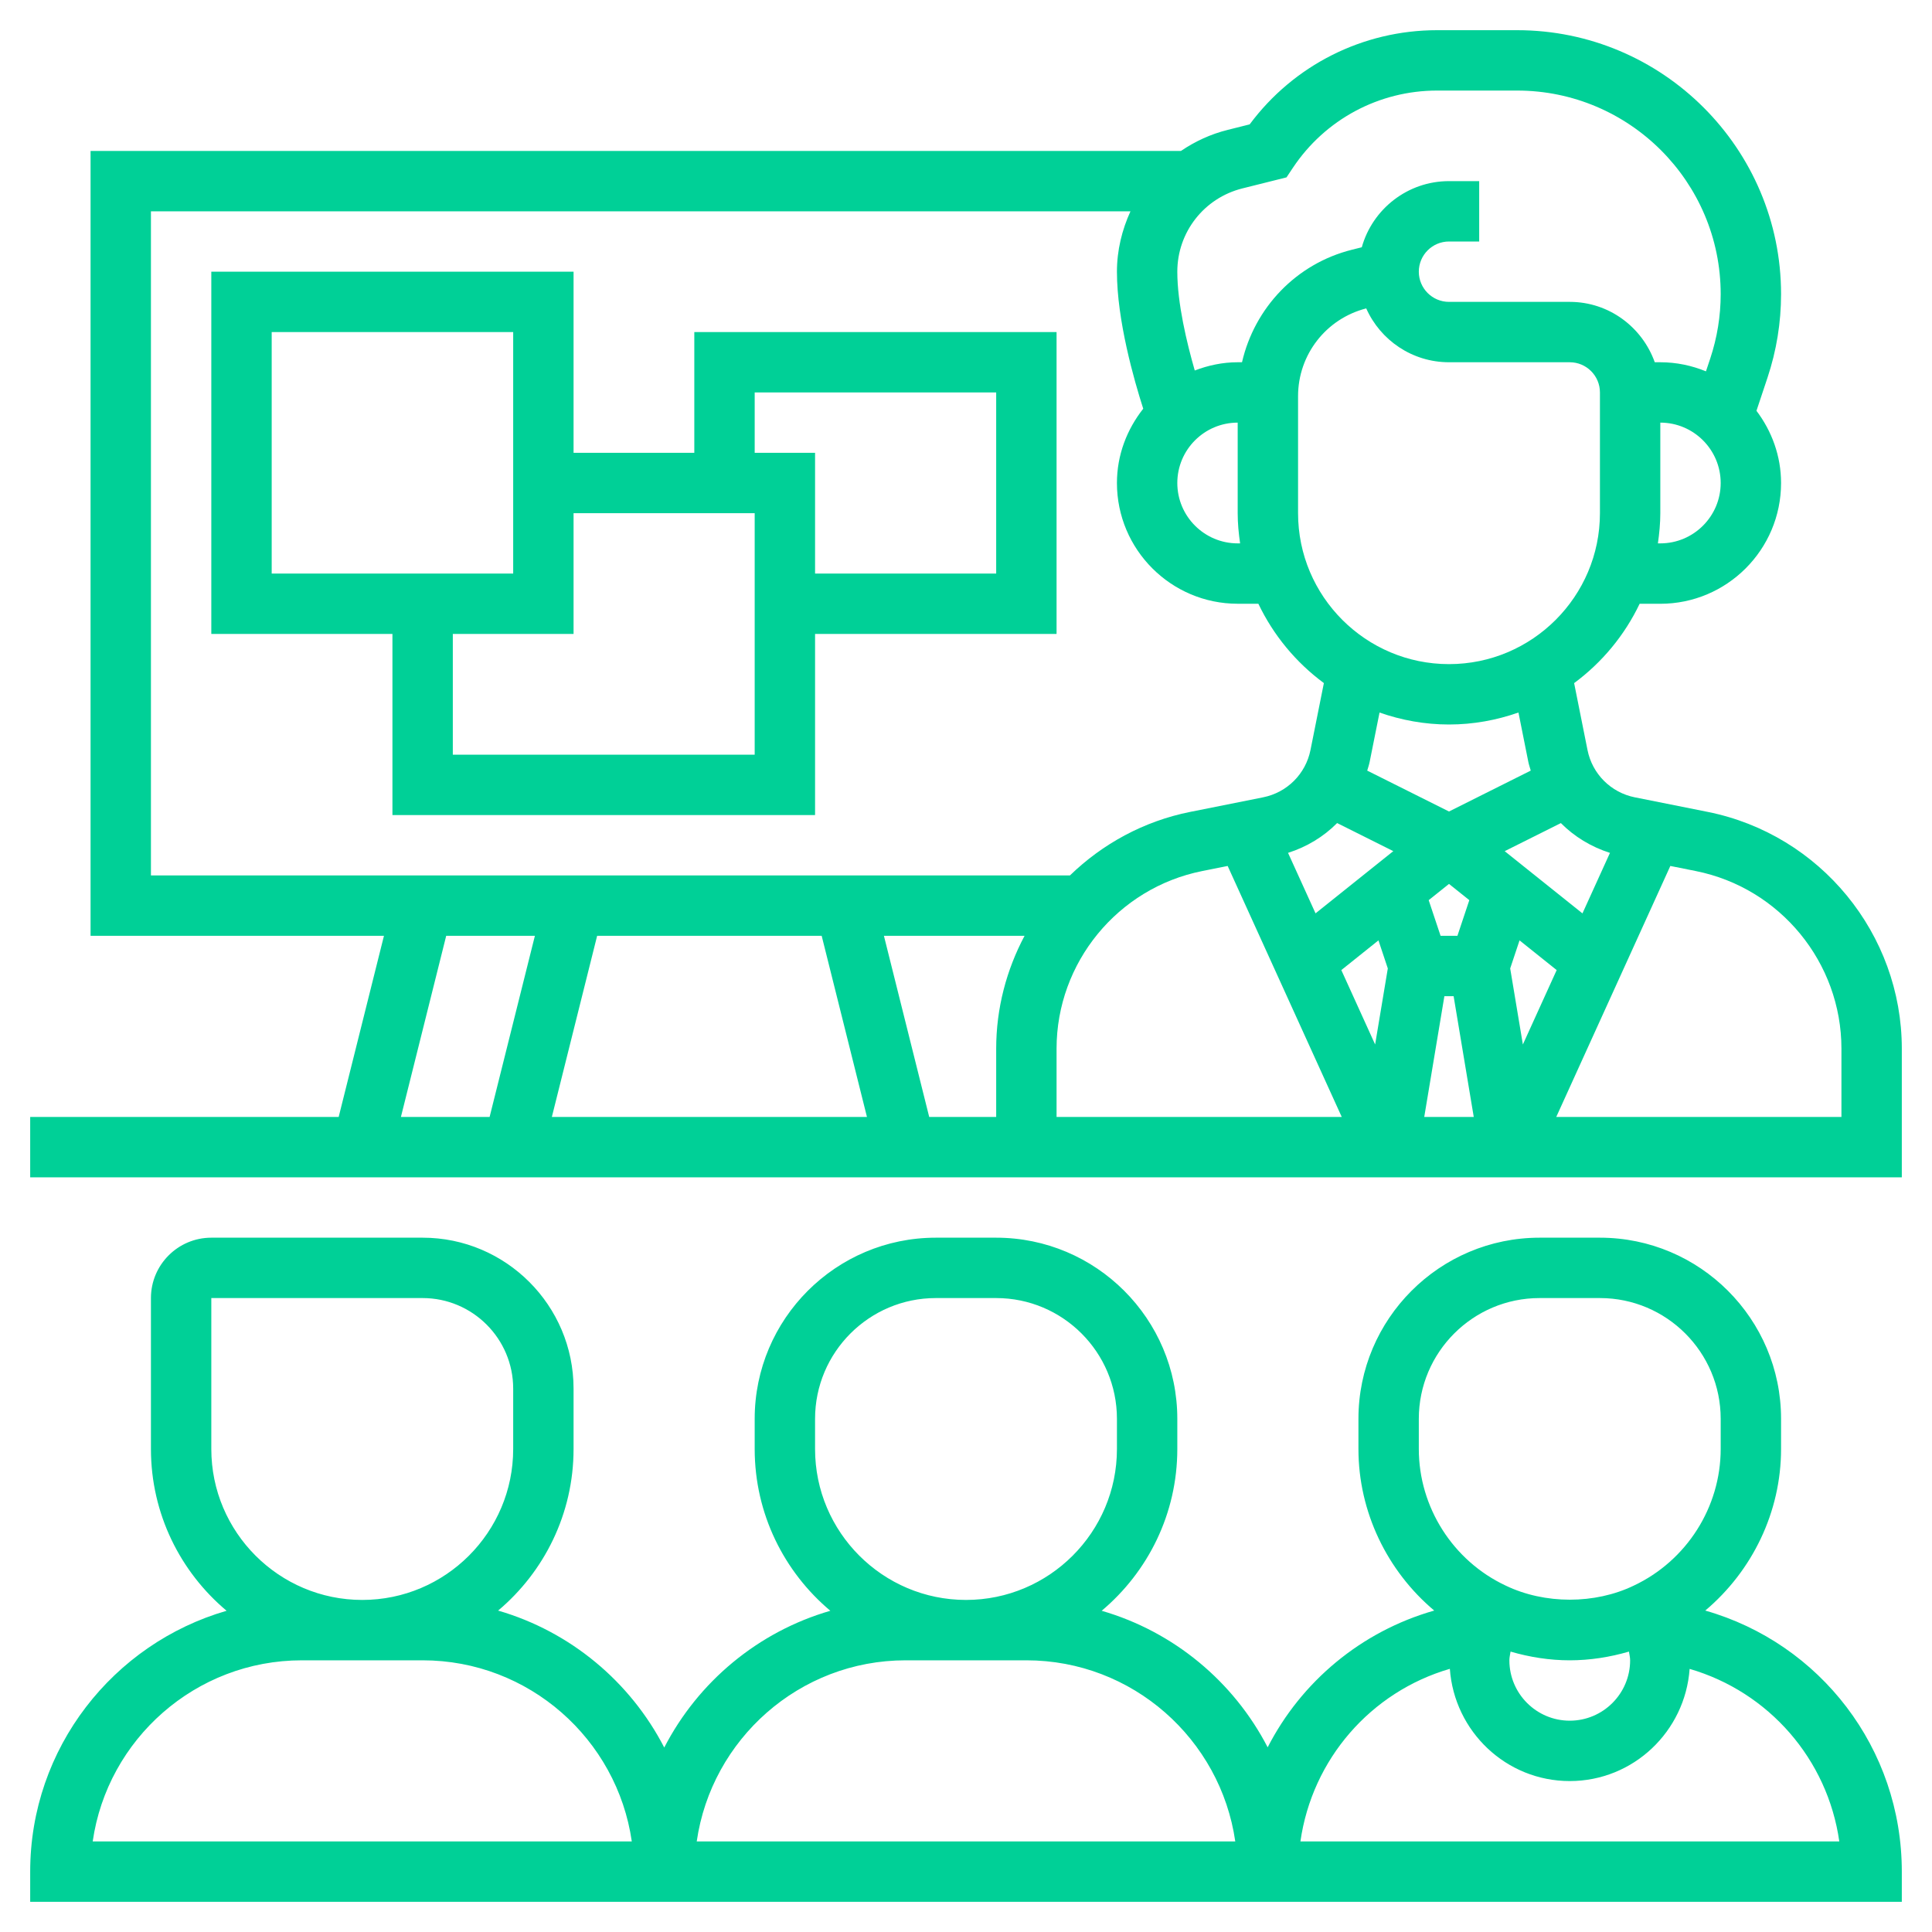
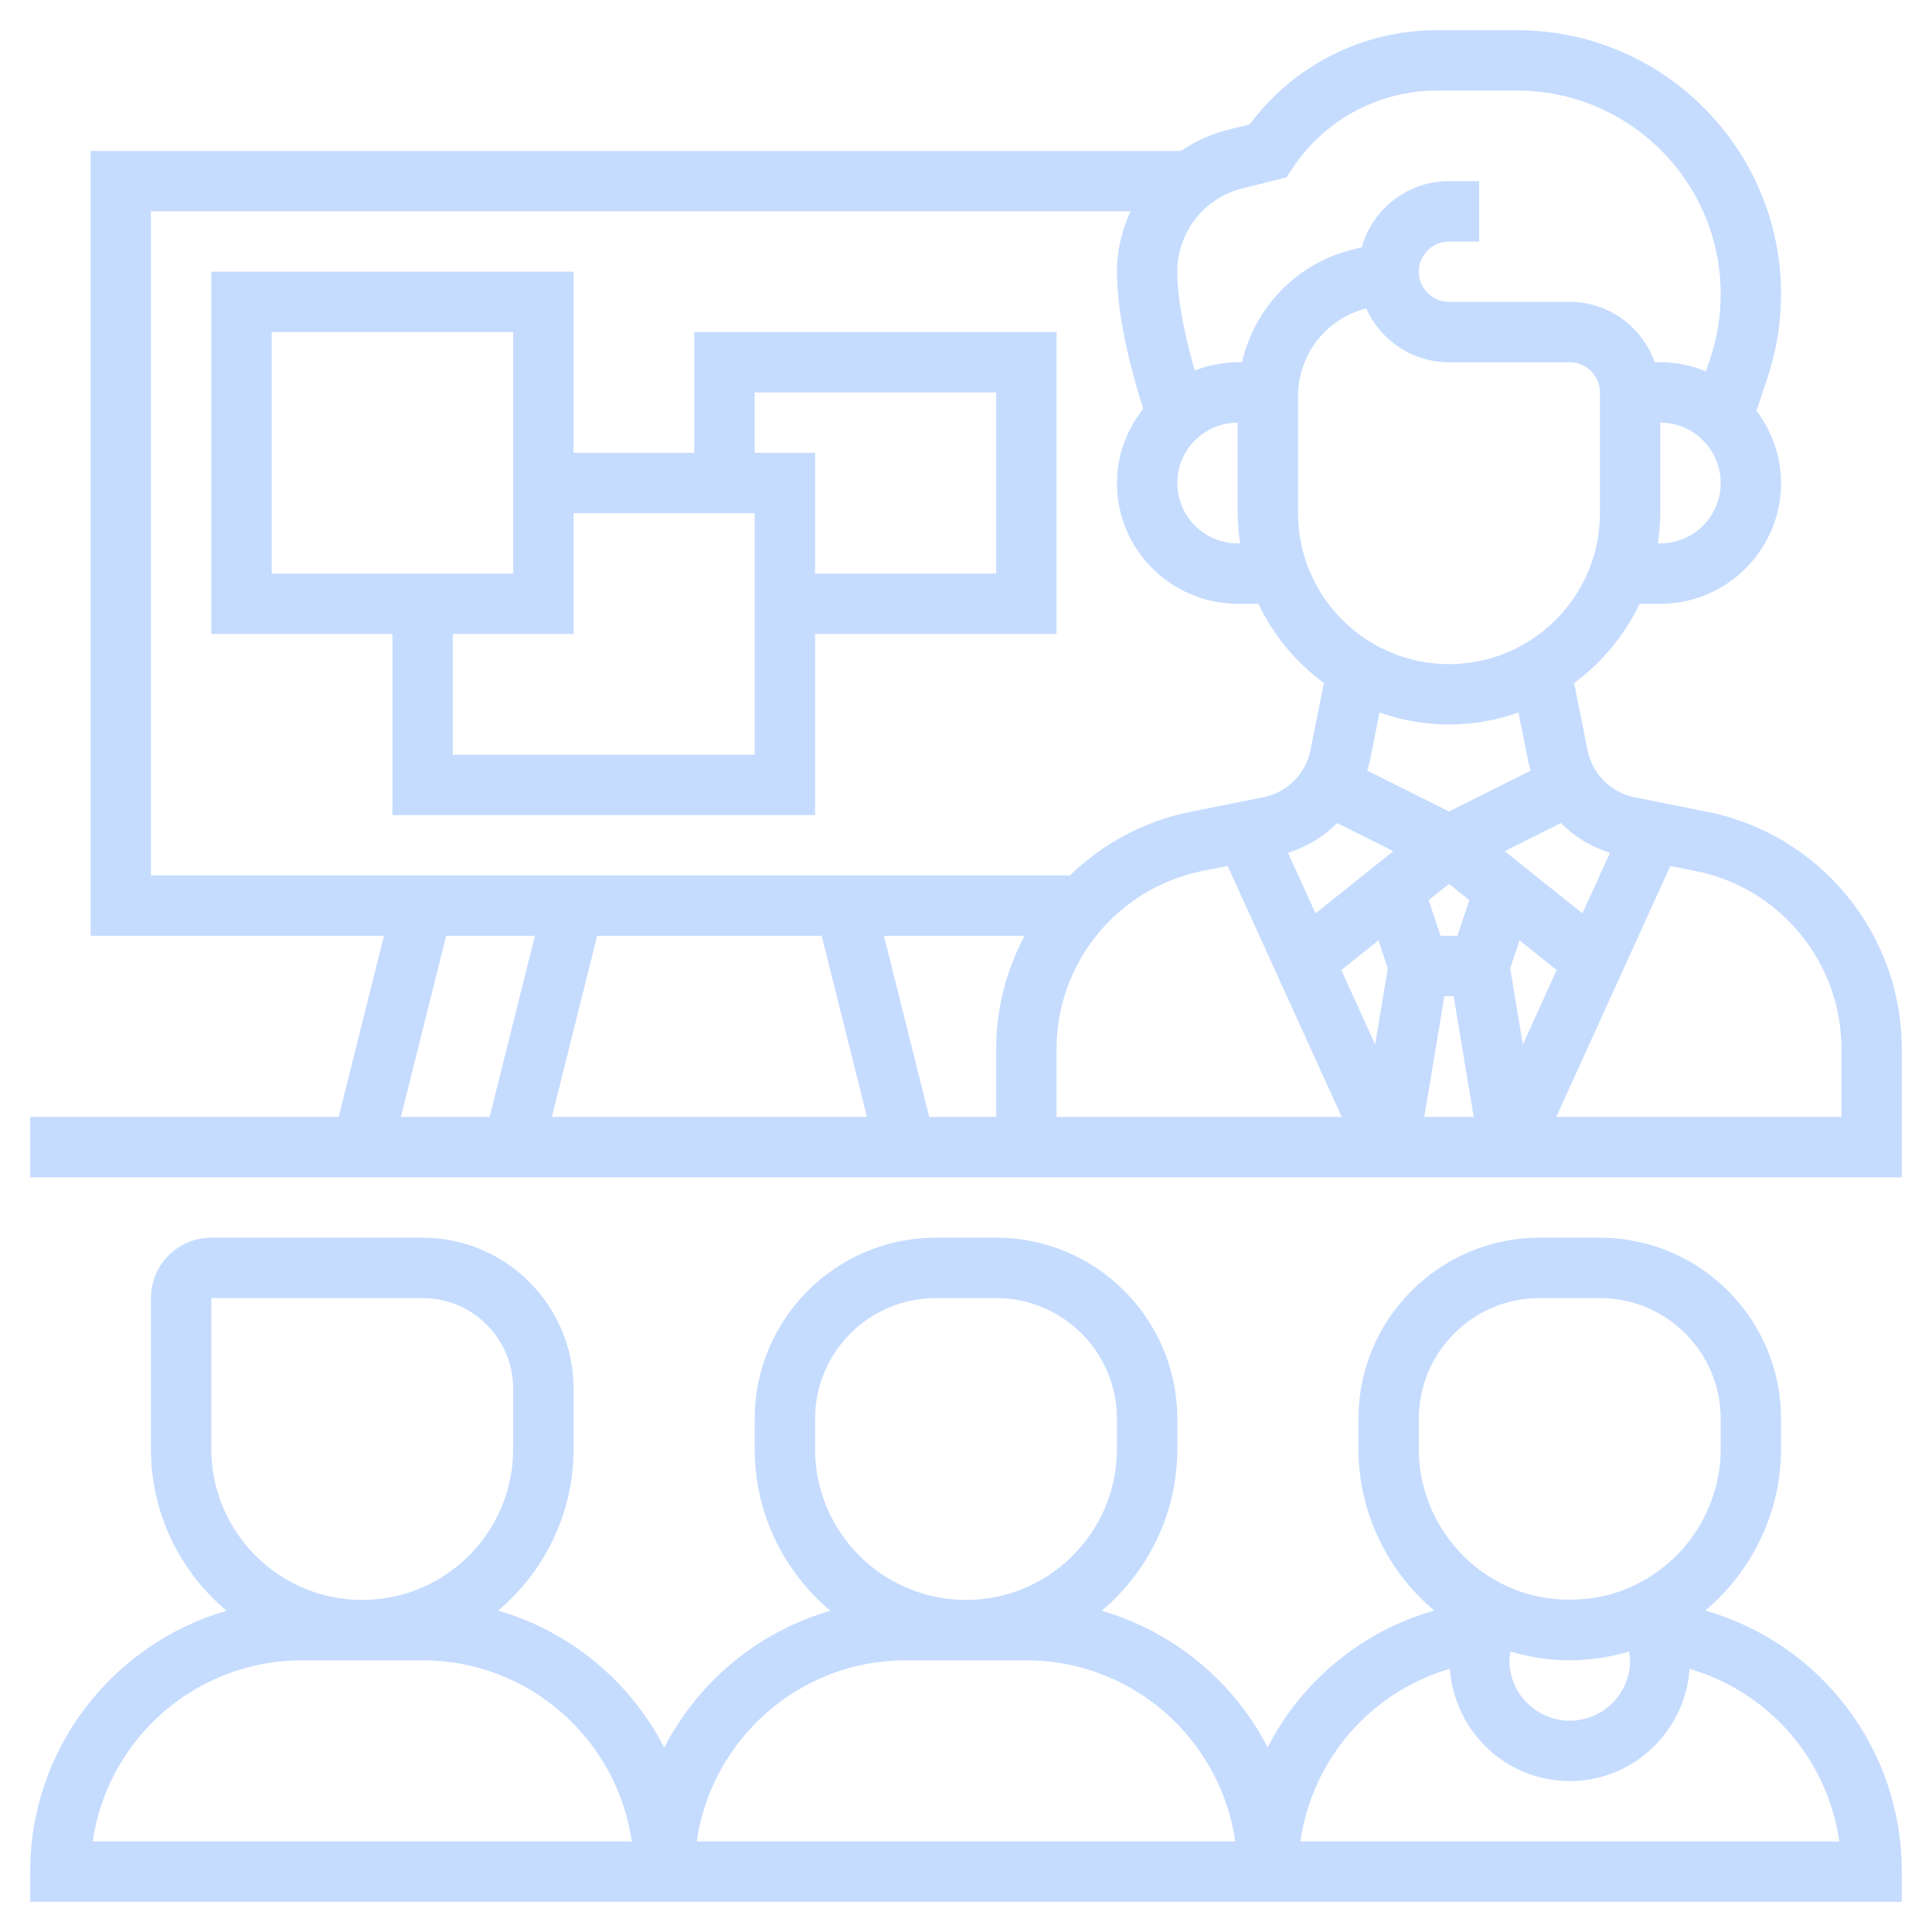
<svg xmlns="http://www.w3.org/2000/svg" id="_x33_0" enable-background="new 0 0 64 64" height="512" viewBox="0 0 64 64" width="512">
  <g>
-     <path fill="#00d097" d="m56.569 26.895-2.412-.482c-.794-.159-1.411-.775-1.569-1.569l-.443-2.215c.923-.682 1.671-1.583 2.17-2.628h.685c2.206 0 4-1.794 4-4 0-.901-.31-1.724-.815-2.393l.366-1.098c.298-.896.449-1.825.449-2.767 0-4.821-3.922-8.743-8.744-8.743h-2.651c-2.459 0-4.751 1.159-6.208 3.12l-.729.183c-.567.141-1.085.383-1.547.697h-36.121v26h9.719l-1.5 6h-10.219v2h62v-4.262c0-3.8-2.705-7.098-6.431-7.843zm-29.35 4.105 1.5 6h-10.438l1.5-6zm2.062 0h4.659c-.598 1.125-.94 2.399-.94 3.738v2.262h-2.219zm5.719 3.738c0-2.85 2.028-5.324 4.823-5.883l.845-.169 3.779 8.314h-9.447zm9.294-7.473 1.861.93-2.576 2.061-.911-2.004c.623-.198 1.179-.536 1.626-.987zm3.985 3.735h-.558l-.394-1.181.673-.538.673.538zm-2.306 1.081-.42 2.519-1.12-2.465 1.23-.984zm1.874.919h.306l.667 4h-1.64zm2.18-.919.31-.93 1.23.984-1.12 2.465zm3.305-3.828-.911 2.004-2.576-2.061 1.861-.93c.447.45 1.003.788 1.626.987zm-2.705-3.018c.02.1.054.195.081.292l-2.708 1.355-2.709-1.354c.027-.097.061-.192.081-.292l.327-1.632c.722.252 1.494.396 2.301.396s1.579-.144 2.301-.397zm2.373-8.235c0 2.757-2.243 5-5 5s-5-2.243-5-5v-3.877c0-1.374.928-2.567 2.258-2.907.467 1.05 1.52 1.784 2.742 1.784h4c.551 0 1 .448 1 1zm2 1h-.08c.047-.328.08-.66.08-1v-3c1.103 0 2 .897 2 2s-.897 2-2 2zm-13.847-11.758 1.464-.366.214-.321c1.067-1.6 2.852-2.555 4.774-2.555h2.651c3.719 0 6.744 3.025 6.744 6.743 0 .726-.117 1.443-.346 2.133l-.142.425c-.467-.191-.977-.301-1.512-.301h-.184c-.414-1.161-1.514-2-2.816-2h-4c-.551 0-1-.448-1-1s.449-1 1-1h1v-2h-1c-1.374 0-2.536.929-2.889 2.191l-.324.081c-1.855.464-3.229 1.928-3.644 3.728h-.143c-.503 0-.979.104-1.422.273-.265-.921-.578-2.228-.578-3.273 0-1.307.885-2.44 2.153-2.758zm-.153 7.758v3c0 .34.033.672.08 1h-.08c-1.103 0-2-.897-2-2s.897-2 2-2zm-36-7h32.448c-.28.615-.448 1.289-.448 2 0 1.608.565 3.587.871 4.539-.537.681-.871 1.528-.871 2.461 0 2.206 1.794 4 4 4h.685c.499 1.045 1.247 1.946 2.17 2.628l-.443 2.215c-.159.794-.775 1.41-1.569 1.569l-2.412.482c-1.547.309-2.912 1.063-3.987 2.105h-30.444zm9.781 24h2.938l-1.5 6h-2.938zm46.219 6h-9.447l3.779-8.314.845.169c2.795.559 4.823 3.034 4.823 5.883z" />
-     <path fill="#00d097" d="m35 11h-12v4h-4v-6h-12v12h6v6h14v-6h8zm-26 0h8v8h-8zm16 14h-10v-4h4v-4h6zm8-6h-6v-4h-2v-2h8z" />
-     <path fill="#00d097" d="m56.489 53.352c1.559-1.313 2.511-3.266 2.511-5.352v-1c0-3.309-2.691-6-6-6h-2c-3.309 0-6 2.691-6 6v1c0 2.087.953 4.041 2.51 5.352-2.423.691-4.401 2.354-5.517 4.53-1.125-2.174-3.107-3.831-5.499-4.523 1.53-1.285 2.506-3.21 2.506-5.359v-1c0-3.309-2.691-6-6-6h-2c-3.309 0-6 2.691-6 6v1c0 2.149.976 4.074 2.506 5.359-2.395.693-4.378 2.352-5.502 4.53-1.123-2.178-3.108-3.842-5.503-4.536 1.526-1.285 2.499-3.207 2.499-5.353v-2c0-2.757-2.243-5-5-5h-7c-1.103 0-2 .897-2 2v5c0 2.149.976 4.074 2.506 5.359-3.752 1.085-6.506 4.544-6.506 8.641v1h62v-1c0-4.087-2.71-7.564-6.511-8.648zm-2.489 1.648c0 1.103-.897 2-2 2s-2-.897-2-2c0-.1.025-.193.039-.289.631.184 1.292.289 1.961.289s1.331-.105 1.961-.289c.014.096.039.189.039.289zm-7-7v-1c0-2.206 1.794-4 4-4h2c2.206 0 4 1.794 4 4v1c0 1.927-1.129 3.703-2.884 4.528-1.282.617-2.942.621-4.24-.004-1.747-.821-2.876-2.597-2.876-4.524zm-20 0v-1c0-2.206 1.794-4 4-4h2c2.206 0 4 1.794 4 4v1c0 2.757-2.243 5-5 5s-5-2.243-5-5zm3 7h4c3.519 0 6.432 2.614 6.92 6h-17.84c.488-3.386 3.401-6 6.92-6zm-23-7v-5h7c1.654 0 3 1.346 3 3v2c0 2.757-2.243 5-5 5s-5-2.243-5-5zm-3.929 13c.487-3.388 3.408-6 6.929-6h4c3.521 0 6.442 2.612 6.929 6zm40.007 0c.388-2.723 2.328-4.955 4.95-5.718.148 2.072 1.863 3.718 3.972 3.718 2.108 0 3.823-1.645 3.971-3.716 2.623.763 4.571 2.993 4.958 5.716z" />
+     <path fill="#c5dcff" d="m56.569 26.895-2.412-.482c-.794-.159-1.411-.775-1.569-1.569l-.443-2.215c.923-.682 1.671-1.583 2.17-2.628h.685c2.206 0 4-1.794 4-4 0-.901-.31-1.724-.815-2.393l.366-1.098c.298-.896.449-1.825.449-2.767 0-4.821-3.922-8.743-8.744-8.743h-2.651c-2.459 0-4.751 1.159-6.208 3.12l-.729.183c-.567.141-1.085.383-1.547.697h-36.121v26h9.719l-1.5 6h-10.219v2h62v-4.262c0-3.8-2.705-7.098-6.431-7.843zm-29.35 4.105 1.5 6h-10.438l1.5-6zm2.062 0h4.659c-.598 1.125-.94 2.399-.94 3.738v2.262h-2.219zm5.719 3.738c0-2.85 2.028-5.324 4.823-5.883l.845-.169 3.779 8.314h-9.447zm9.294-7.473 1.861.93-2.576 2.061-.911-2.004c.623-.198 1.179-.536 1.626-.987zm3.985 3.735h-.558l-.394-1.181.673-.538.673.538zm-2.306 1.081-.42 2.519-1.12-2.465 1.23-.984zm1.874.919h.306l.667 4h-1.64zm2.18-.919.31-.93 1.23.984-1.12 2.465zm3.305-3.828-.911 2.004-2.576-2.061 1.861-.93c.447.45 1.003.788 1.626.987zm-2.705-3.018c.02.1.054.195.081.292l-2.708 1.355-2.709-1.354c.027-.097.061-.192.081-.292l.327-1.632c.722.252 1.494.396 2.301.396s1.579-.144 2.301-.397zm2.373-8.235c0 2.757-2.243 5-5 5s-5-2.243-5-5v-3.877c0-1.374.928-2.567 2.258-2.907.467 1.05 1.52 1.784 2.742 1.784h4c.551 0 1 .448 1 1zm2 1h-.08c.047-.328.08-.66.08-1v-3c1.103 0 2 .897 2 2s-.897 2-2 2zm-13.847-11.758 1.464-.366.214-.321c1.067-1.6 2.852-2.555 4.774-2.555h2.651c3.719 0 6.744 3.025 6.744 6.743 0 .726-.117 1.443-.346 2.133l-.142.425c-.467-.191-.977-.301-1.512-.301h-.184c-.414-1.161-1.514-2-2.816-2h-4c-.551 0-1-.448-1-1s.449-1 1-1h1v-2h-1c-1.374 0-2.536.929-2.889 2.191l-.324.081c-1.855.464-3.229 1.928-3.644 3.728h-.143c-.503 0-.979.104-1.422.273-.265-.921-.578-2.228-.578-3.273 0-1.307.885-2.44 2.153-2.758zm-.153 7.758v3c0 .34.033.672.08 1h-.08c-1.103 0-2-.897-2-2s.897-2 2-2zm-36-7h32.448c-.28.615-.448 1.289-.448 2 0 1.608.565 3.587.871 4.539-.537.681-.871 1.528-.871 2.461 0 2.206 1.794 4 4 4h.685c.499 1.045 1.247 1.946 2.17 2.628l-.443 2.215c-.159.794-.775 1.41-1.569 1.569l-2.412.482c-1.547.309-2.912 1.063-3.987 2.105h-30.444zm9.781 24h2.938l-1.5 6h-2.938zm46.219 6h-9.447l3.779-8.314.845.169c2.795.559 4.823 3.034 4.823 5.883z" />
+     <path fill="#c5dcff" d="m35 11h-12v4h-4v-6h-12v12h6v6h14v-6h8zm-26 0h8v8h-8zm16 14h-10v-4h4v-4h6zm8-6h-6v-4h-2v-2h8z" />
+     <path fill="#c5dcff" d="m56.489 53.352c1.559-1.313 2.511-3.266 2.511-5.352v-1c0-3.309-2.691-6-6-6h-2c-3.309 0-6 2.691-6 6v1c0 2.087.953 4.041 2.51 5.352-2.423.691-4.401 2.354-5.517 4.53-1.125-2.174-3.107-3.831-5.499-4.523 1.53-1.285 2.506-3.21 2.506-5.359v-1c0-3.309-2.691-6-6-6h-2c-3.309 0-6 2.691-6 6v1c0 2.149.976 4.074 2.506 5.359-2.395.693-4.378 2.352-5.502 4.53-1.123-2.178-3.108-3.842-5.503-4.536 1.526-1.285 2.499-3.207 2.499-5.353v-2c0-2.757-2.243-5-5-5h-7c-1.103 0-2 .897-2 2v5c0 2.149.976 4.074 2.506 5.359-3.752 1.085-6.506 4.544-6.506 8.641v1h62v-1c0-4.087-2.71-7.564-6.511-8.648zm-2.489 1.648c0 1.103-.897 2-2 2s-2-.897-2-2c0-.1.025-.193.039-.289.631.184 1.292.289 1.961.289s1.331-.105 1.961-.289c.014.096.039.189.039.289zm-7-7v-1c0-2.206 1.794-4 4-4h2c2.206 0 4 1.794 4 4v1c0 1.927-1.129 3.703-2.884 4.528-1.282.617-2.942.621-4.24-.004-1.747-.821-2.876-2.597-2.876-4.524zm-20 0v-1c0-2.206 1.794-4 4-4h2c2.206 0 4 1.794 4 4v1c0 2.757-2.243 5-5 5s-5-2.243-5-5zm3 7h4c3.519 0 6.432 2.614 6.92 6h-17.84c.488-3.386 3.401-6 6.92-6zm-23-7v-5h7c1.654 0 3 1.346 3 3v2c0 2.757-2.243 5-5 5s-5-2.243-5-5zm-3.929 13c.487-3.388 3.408-6 6.929-6h4c3.521 0 6.442 2.612 6.929 6zm40.007 0c.388-2.723 2.328-4.955 4.95-5.718.148 2.072 1.863 3.718 3.972 3.718 2.108 0 3.823-1.645 3.971-3.716 2.623.763 4.571 2.993 4.958 5.716z" />
  </g>
</svg>
